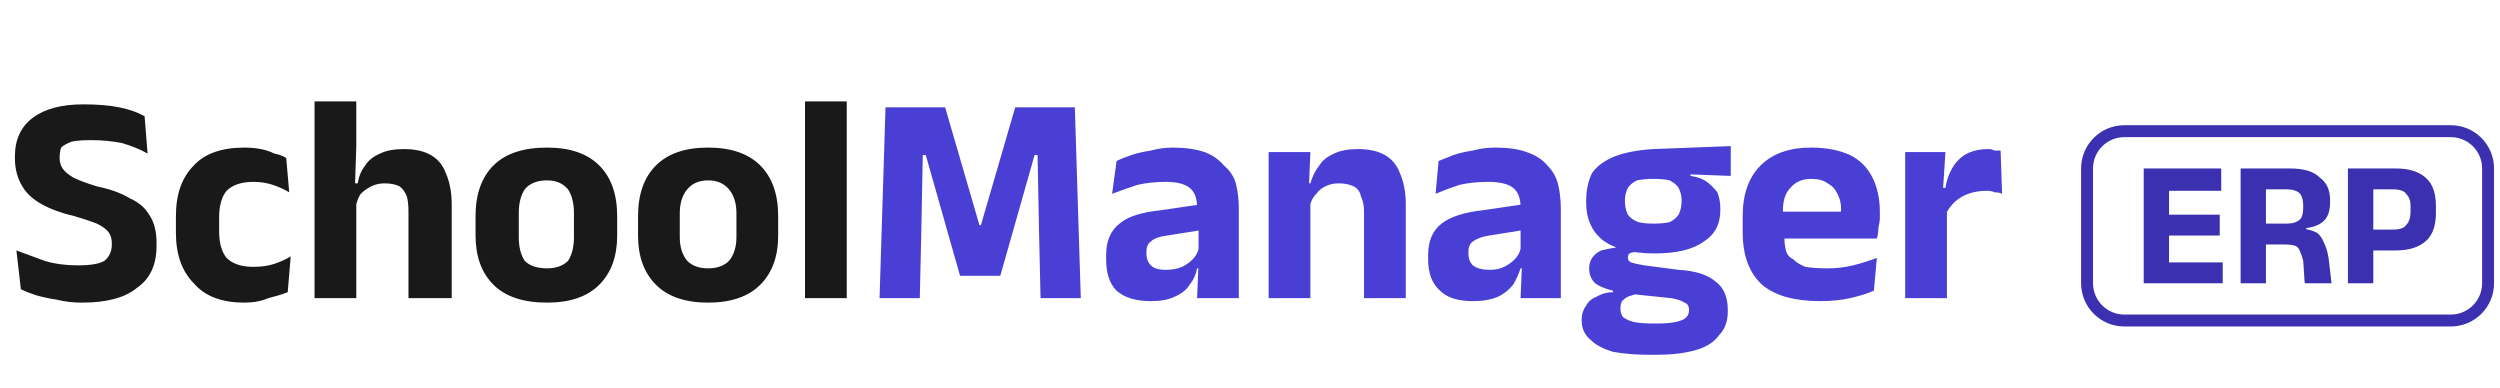
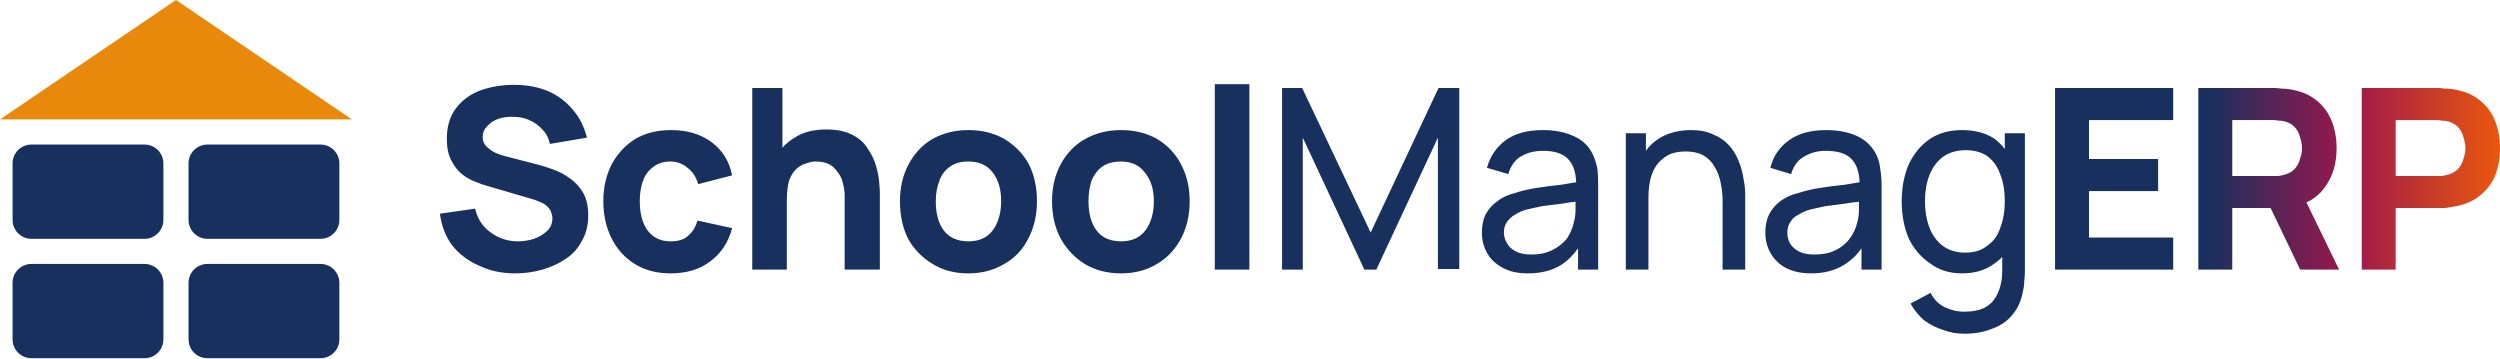
- <svg xmlns="http://www.w3.org/2000/svg" viewBox="-4 0 1677 260" role="img" aria-label="SchoolManager ERP">
-   <path fill="#191919" d="m51 203q-9 0-17-2-7-1-14-3-6-2-10-4l-3-26q8 3 19 7 10 3 22 3 13 0 18-3 5-4 5-11l0-1q0-4-2-7-2-3-8-6-5-2-15-5-13-3-22-8-9-5-13-12-5-8-5-19l0-1q0-17 12-26 12-9 34-9 14 0 24 2 10 2 17 6l2 25q-7-4-17-7-10-2-21-2-8 0-13 1-5 2-7 4-1 3-1 7l0 0q0 4 2 7 2 3 7 6 6 3 16 6 14 3 22 8 9 4 13 11 5 7 5 19l0 2q0 19-13 28-12 10-37 10zm109 0q-23 0-34-13-12-12-12-34l0-11q0-22 12-34 11-12 34-12 6 0 11 1 5 1 9 3 5 1 8 3l2 23q-5-3-11-5-6-2-13-2-12 0-18 6-5 6-5 18l0 9q0 12 5 18 6 6 18 6 8 0 14-2 6-2 11-5l-2 24q-5 2-13 4-7 3-16 3zm110-3l0-58q0-6-1-10-2-5-5-7-4-2-10-2-5 0-9 2-4 2-7 5-2 3-3 7l-6-14 7 0q1-7 5-12 3-5 10-8 6-3 16-3 11 0 18 4 7 4 10 12 4 9 4 21l0 63zm-63 0l0-132 28 0 0 30-1 31 1 2 0 69zm156 3q-24 0-36-12-12-12-12-33l0-13q0-22 12-34 12-12 36-12 23 0 35 12 12 12 12 34l0 13q0 21-12 33-12 12-35 12zm0-23q9 0 14-5 4-6 4-16l0-16q0-10-4-16-5-6-14-6-10 0-15 6-4 6-4 16l0 16q0 10 4 16 5 5 15 5zm108 23q-23 0-35-12-12-12-12-33l0-13q0-22 12-34 12-12 35-12 23 0 35 12 12 12 12 34l0 13q0 21-12 33-12 12-35 12zm0-23q9 0 14-5 5-6 5-16l0-16q0-10-5-16-5-6-14-6-9 0-14 6-5 6-5 16l0 16q0 10 5 16 5 5 14 5zm65 20l0-132 28 0 0 132z" />
-   <path fill="#4a3fd4" d="m586 200l4-128 40 0 23 79 1 0 23-79 40 0 4 128-27 0-1-44-1-52-2 0-23 81-27 0-23-81-2 0-1 52-1 44zm213 0l1-24 0-2 0-31-1-4q0-9-5-13-5-4-16-4-10 0-19 2-9 3-17 6l3-22q4-2 10-4 6-2 13-3 7-2 15-2 12 0 21 3 8 3 13 9 6 5 8 12 2 8 2 17l0 60zm-31 2q-15 0-23-7-7-7-7-21l0-3q0-14 9-21 8-7 28-9l27-4 2 17-25 4q-8 1-11 4-3 2-3 7l0 1q0 5 3 8 3 3 10 3 6 0 11-2 4-2 7-5 3-3 4-7l4 13-5 0q-1 6-5 11-3 5-10 8-6 3-16 3zm143-2l0-58q0-6-2-10-1-5-5-7-4-2-10-2-5 0-9 2-4 2-6 5-3 3-4 7l-5-14 5 0q2-7 6-12 3-5 10-8 6-3 16-3 11 0 18 4 7 4 10 12 4 9 4 21l0 63zm-64 0l0-98 28 0-1 24 1 3 0 71zm169 0l1-24-1-2 0-31 0-4q0-9-5-13-5-4-17-4-10 0-19 2-9 3-16 6l2-22q5-2 10-4 6-2 13-3 7-2 15-2 13 0 21 3 9 3 14 9 5 5 7 12 2 8 2 17l0 60zm-32 2q-15 0-22-7-8-7-8-21l0-3q0-14 9-21 9-7 28-9l27-4 2 17-25 4q-7 1-11 4-3 2-3 7l0 1q0 5 3 8 4 3 11 3 6 0 10-2 4-2 7-5 3-3 4-7l4 13-4 0q-2 6-5 11-4 5-10 8-7 3-17 3zm122-32q-23 0-35-9-11-9-11-25l0-1q0-11 4-19 5-7 15-11 10-4 26-5l52-2 0 20-27-1 0 1q7 1 11 4 4 3 7 7 2 5 2 11l0 1q0 14-11 21-11 8-33 8zm-1 47l3 0q7 0 12-1 5-1 7-3 2-2 2-5l0 0q0-4-3-5-3-2-9-3l-29-3 6 0q-3 1-6 2-2 1-4 3-1 2-1 5l0 0q0 4 2 6 3 2 7 3 5 1 13 1zm-2 21q-14 0-25-2-10-3-15-8-6-5-6-13l0-1q0-5 3-9 2-4 7-6 5-3 11-3l0-1q-8-2-12-5-4-4-4-10l0 0q0-4 2-7 2-3 6-5 4-1 10-2l0-3 22 6-7 0q-4 0-6 1-1 1-1 3l0 0q0 2 2 3 3 1 9 2l23 3q17 1 25 8 8 6 8 19l0 1q0 10-6 16-5 7-16 10-11 3-26 3zm2-88q7 0 11-1 4-2 6-5 2-4 2-9l0-1q0-4-2-8-2-3-6-5-4-1-11-1l0 0q-6 0-11 1-4 2-6 5-2 4-2 8l0 1q0 5 2 9 2 3 7 5 4 1 10 1zm112 52q-26 0-39-11-13-12-13-35l0-11q0-22 12-34 12-12 34-12 15 0 26 5 10 5 15 15 5 10 5 23l0 4q0 3-1 7 0 4-1 7l-25 0q0-5 0-10 1-5 1-10 0-6-3-11-2-4-6-6-4-3-11-3-9 0-14 6-5 5-5 15l0 9 1 3 0 7q0 4 1 8 1 4 5 6 3 3 8 5 6 1 15 1 9 0 17-2 8-2 16-5l-2 22q-7 3-16 5-9 2-20 2zm-37-42l0-18 70 0 0 18zm121-16l-7-18 7 0q2-12 9-19 7-7 20-7 2 0 4 1 2 0 4 0l1 29q-2-1-5-1-2-1-5-1-10 0-17 4-7 4-11 12zm-27 56l0-98 27 0-2 31 3 0 0 67z" />
-   <rect x="1396" y="88" width="269" height="127" rx="25" fill="none" stroke="#3a30b0" stroke-width="8" />
-   <path fill="#3a30b0" d="m1434 190l0-77 17 0 0 77zm5 0l0-14 48 0 0 14zm5-32l0-14 41 0 0 14zm-5-30l0-15 47 0 0 15zm103 62l-1-15q-1-4-2-6-1-3-3-4-3-1-7-1l-18 0 0-14 19 0q6 0 9-3 2-2 2-8l0-1q0-5-2-8-3-3-9-3l-19 0 0-14 21 0q14 0 20 6 7 5 7 15l0 2q0 8-4 12-4 4-12 5l0 3-4-3q7 1 11 3 3 2 5 7 2 4 3 10l2 17zm-43 0l0-77 17 0 0 42 0 7 0 28zm84-22l0-14 18 0q7 0 9-3 3-3 3-9l0-4q0-5-3-8-2-3-9-3l-19 0 0-14 21 0q14 0 21 7 6 6 6 18l0 5q0 12-6 18-7 7-21 7zm-12 22l0-77 17 0 0 45 0 7 0 25z" />
+ <svg xmlns="http://www.w3.org/2000/svg" viewBox="0 0 397.8 57" role="img" aria-label="SchoolManagERP">
+   <defs>
+     <linearGradient id="erp" gradientUnits="userSpaceOnUse" x1="327.0" y1="0" x2="397.8" y2="0">
+       <stop offset="0" stop-color="#17305E" />
+       <stop offset=".34" stop-color="#17305E" />
+       <stop offset=".66" stop-color="#9D174D" />
+       <stop offset="1" stop-color="#EA580C" />
+     </linearGradient>
+   </defs>
+   <path fill="#E8890C" d="M0 19L28 0L56 19Z" />
+   <path fill="#17305E" d="M5 23h18a3 3 0 0 1 3 3v9a3 3 0 0 1-3 3h-18a3 3 0 0 1-3-3v-9a3 3 0 0 1 3-3zM33 23h18a3 3 0 0 1 3 3v9a3 3 0 0 1-3 3h-18a3 3 0 0 1-3-3v-9a3 3 0 0 1 3-3zM5 42h18a3 3 0 0 1 3 3v9a3 3 0 0 1-3 3h-18a3 3 0 0 1-3-3v-9a3 3 0 0 1 3-3zM33 42h18a3 3 0 0 1 3 3v9a3 3 0 0 1-3 3h-18a3 3 0 0 1-3-3v-9a3 3 0 0 1 3-3z" />
+   <path fill="#17305E" d="M82.0 43.5Q78.8 43.5 76.3 42.3Q73.7 41.2 72.0 39.1Q70.4 37.0 70.0 34.0L75.6 33.2Q76.2 35.7 78.1 37.0Q80.0 38.4 82.4 38.4Q83.7 38.4 85.0 38.0Q86.3 37.5 87.1 36.7Q87.9 35.9 87.9 34.7Q87.9 34.3 87.7 33.8Q87.6 33.4 87.3 33.1Q87.0 32.7 86.5 32.4Q85.9 32.1 85.1 31.8L77.6 29.6Q76.8 29.4 75.6 28.9Q74.5 28.5 73.5 27.7Q72.5 26.9 71.8 25.5Q71.1 24.2 71.1 22.1Q71.1 19.2 72.5 17.3Q74.0 15.3 76.4 14.4Q78.9 13.5 81.8 13.5Q84.8 13.5 87.2 14.5Q89.5 15.5 91.1 17.4Q92.7 19.2 93.4 21.9L87.5 22.9Q87.2 21.5 86.3 20.6Q85.4 19.6 84.2 19.1Q83.1 18.6 81.8 18.6Q80.5 18.5 79.3 18.9Q78.2 19.3 77.5 20.1Q76.8 20.8 76.8 21.8Q76.8 22.7 77.4 23.3Q78.0 23.9 78.8 24.3Q79.7 24.7 80.6 24.9L85.6 26.2Q86.8 26.5 88.1 27.0Q89.5 27.5 90.7 28.4Q92.0 29.3 92.8 30.7Q93.6 32.1 93.6 34.3Q93.6 36.6 92.6 38.3Q91.7 40.1 90.0 41.2Q88.4 42.3 86.3 42.9Q84.2 43.5 82.0 43.5ZM106.7 43.5Q103.4 43.5 101.0 42.0Q98.6 40.5 97.3 37.9Q96.0 35.3 96.0 32.0Q96.0 28.8 97.3 26.2Q98.7 23.6 101.1 22.1Q103.5 20.7 106.8 20.7Q110.6 20.7 113.2 22.6Q115.8 24.5 116.5 27.9L111.1 29.3Q110.6 27.6 109.4 26.7Q108.2 25.7 106.7 25.7Q105.0 25.7 103.9 26.6Q102.8 27.4 102.3 28.8Q101.8 30.2 101.8 32.0Q101.8 34.9 103.0 36.6Q104.3 38.4 106.7 38.4Q108.6 38.4 109.5 37.5Q110.5 36.7 111.0 35.1L116.5 36.3Q115.6 39.7 113.0 41.6Q110.5 43.5 106.7 43.5ZM134.4 42.9V32.6Q134.4 31.9 134.4 30.8Q134.3 29.6 133.9 28.4Q133.4 27.3 132.5 26.5Q131.5 25.7 129.8 25.7Q129.1 25.7 128.3 26.0Q127.5 26.2 126.8 26.8Q126.1 27.4 125.6 28.6Q125.2 29.9 125.2 31.9V42.9H119.7V14.0H124.5V23.5Q125.3 22.6 126.3 22.0Q128.3 20.6 131.5 20.6Q134.1 20.6 135.7 21.5Q137.3 22.3 138.1 23.7Q139.0 25.0 139.4 26.4Q139.8 27.8 139.9 29.0Q140.0 30.2 140.0 30.7V42.9ZM154.1 43.5Q150.8 43.5 148.4 42.0Q145.9 40.5 144.5 38.0Q143.2 35.4 143.2 32.0Q143.2 28.7 144.6 26.1Q146.0 23.5 148.4 22.1Q150.9 20.7 154.1 20.7Q157.3 20.7 159.8 22.1Q162.3 23.6 163.7 26.1Q165.0 28.7 165.0 32.0Q165.0 35.4 163.6 38.0Q162.3 40.6 159.8 42.0Q157.3 43.5 154.1 43.5ZM154.1 38.4Q156.7 38.4 158.0 36.6Q159.3 34.8 159.3 32.0Q159.3 29.2 158.0 27.5Q156.7 25.7 154.1 25.7Q152.3 25.7 151.2 26.5Q150.0 27.3 149.5 28.7Q148.9 30.2 148.9 32.0Q148.9 35.0 150.2 36.7Q151.5 38.4 154.1 38.4ZM178.4 43.5Q175.1 43.5 172.6 42.0Q170.2 40.5 168.8 38.0Q167.4 35.4 167.4 32.0Q167.4 28.7 168.8 26.1Q170.2 23.5 172.7 22.1Q175.2 20.7 178.4 20.7Q181.6 20.7 184.1 22.1Q186.6 23.6 187.9 26.1Q189.3 28.7 189.3 32.0Q189.3 35.4 187.9 38.0Q186.5 40.6 184.1 42.0Q181.6 43.5 178.4 43.5ZM178.4 38.4Q181.0 38.4 182.3 36.6Q183.6 34.8 183.6 32.0Q183.6 29.2 182.2 27.5Q180.9 25.7 178.4 25.7Q176.6 25.7 175.4 26.5Q174.3 27.3 173.7 28.7Q173.2 30.2 173.2 32.0Q173.2 35.0 174.5 36.7Q175.8 38.4 178.4 38.4ZM193.3 42.9V13.4H198.8V42.9ZM204.0 42.9V14.0H207.2L218.1 37.0L228.9 14.0H232.2V42.8H228.8V21.9L219.0 42.9H217.1L207.3 21.9V42.9ZM243.1 43.5Q240.7 43.5 239.1 42.6Q237.4 41.7 236.6 40.2Q235.8 38.8 235.8 37.0Q235.8 35.3 236.4 34.1Q237.1 32.8 238.3 32.0Q239.4 31.1 241.1 30.7Q242.6 30.2 244.5 29.9Q246.4 29.6 248.4 29.4Q249.6 29.2 250.8 29.0Q250.7 26.6 249.6 25.4Q248.4 24.0 245.5 24.0Q243.5 24.0 242.0 24.9Q240.6 25.7 240.0 27.7L236.6 26.7Q237.4 23.9 239.6 22.3Q241.8 20.7 245.5 20.7Q248.4 20.7 250.5 21.7Q252.7 22.7 253.6 24.9Q254.0 25.9 254.2 27.0Q254.3 28.2 254.3 29.5V42.9H251.1V39.5Q250.0 41.1 248.5 42.1Q246.3 43.5 243.1 43.5ZM243.7 40.5Q245.6 40.5 247.0 39.8Q248.4 39.1 249.3 38.0Q250.1 36.8 250.4 35.5Q250.7 34.5 250.7 33.3Q250.7 32.6 250.7 32.1Q249.6 32.2 248.6 32.4Q246.9 32.6 245.4 32.8Q243.9 33.1 242.7 33.4Q241.8 33.7 241.0 34.2Q240.3 34.6 239.8 35.3Q239.3 36.0 239.3 37.0Q239.3 37.9 239.8 38.7Q240.2 39.5 241.2 40.0Q242.1 40.5 243.7 40.5ZM274.1 42.9V32.0Q274.1 30.5 273.8 29.1Q273.5 27.6 272.8 26.5Q272.2 25.4 271.0 24.7Q269.9 24.1 268.2 24.1Q266.9 24.1 265.8 24.5Q264.7 25.0 263.9 25.9Q263.1 26.8 262.7 28.2Q262.3 29.6 262.3 31.5V42.9H258.7V21.2H261.9V24.0Q262.8 22.7 264.2 21.9Q266.3 20.7 269.1 20.7Q271.2 20.7 272.6 21.4Q274.1 22.0 275.1 23.1Q276.1 24.2 276.6 25.5Q277.2 26.9 277.4 28.3Q277.7 29.7 277.7 30.9V42.9ZM288.2 43.5Q285.8 43.5 284.1 42.6Q282.5 41.7 281.7 40.2Q280.9 38.8 280.9 37.0Q280.9 35.3 281.5 34.1Q282.2 32.8 283.3 32.0Q284.5 31.1 286.2 30.7Q287.7 30.2 289.6 29.9Q291.5 29.6 293.5 29.4Q294.7 29.2 295.9 29.0Q295.8 26.6 294.7 25.4Q293.5 24.0 290.5 24.0Q288.6 24.0 287.1 24.9Q285.6 25.7 285.0 27.7L281.7 26.7Q282.4 23.9 284.7 22.3Q286.9 20.7 290.6 20.7Q293.5 20.7 295.6 21.7Q297.7 22.7 298.7 24.9Q299.1 25.9 299.2 27.0Q299.4 28.2 299.4 29.5V42.9H296.2V39.5Q295.1 41.1 293.5 42.1Q291.3 43.5 288.2 43.5ZM288.7 40.5Q290.7 40.5 292.1 39.8Q293.5 39.1 294.3 38.0Q295.2 36.8 295.5 35.5Q295.8 34.5 295.8 33.3Q295.8 32.6 295.8 32.1Q294.7 32.2 293.6 32.4Q292.0 32.6 290.5 32.8Q289.0 33.1 287.8 33.4Q286.9 33.7 286.1 34.2Q285.3 34.6 284.9 35.3Q284.4 36.0 284.4 37.0Q284.4 37.9 284.8 38.7Q285.3 39.5 286.2 40.0Q287.2 40.5 288.7 40.5ZM312.5 53.1Q310.8 53.1 309.2 52.5Q307.6 52.0 306.2 51.0Q304.9 49.9 304.0 48.3L307.2 46.6Q308.0 48.2 309.5 48.9Q311.0 49.6 312.5 49.6Q314.6 49.6 315.9 48.9Q317.3 48.1 317.9 46.6Q318.6 45.1 318.6 43.0V40.9Q318.0 41.5 317.4 41.9Q315.3 43.5 312.2 43.5Q309.2 43.5 307.1 41.9Q304.9 40.4 303.7 37.9Q302.6 35.3 302.6 32.0Q302.6 28.8 303.7 26.2Q304.9 23.6 307.1 22.1Q309.2 20.7 312.2 20.7Q315.3 20.7 317.4 22.1Q318.3 22.8 319.0 23.7V21.2H322.2V43.0Q322.2 43.9 322.1 44.7Q322.1 45.5 321.9 46.3Q321.5 48.6 320.2 50.1Q319.0 51.6 317.0 52.3Q315.1 53.1 312.5 53.1ZM312.7 40.2Q314.9 40.2 316.2 39.1Q317.7 38.1 318.3 36.2Q319.0 34.4 319.0 32.0Q319.0 29.6 318.3 27.8Q317.7 26.0 316.3 24.9Q314.9 23.9 312.8 23.9Q310.6 23.9 309.1 25.0Q307.7 26.1 307.0 27.9Q306.3 29.7 306.3 32.0Q306.3 34.3 307.0 36.2Q307.7 38.0 309.1 39.1Q310.6 40.2 312.7 40.2Z" />
+   <path fill="url(#erp)" d="M327.0 42.9V14.0H345.8V19.1H332.4V25.3H343.4V30.4H332.4V37.8H345.8V42.9ZM349.8 42.9V14.0H361.9Q362.3 14.0 363.0 14.1Q363.8 14.1 364.3 14.2Q366.9 14.6 368.5 15.9Q370.2 17.2 371.0 19.2Q371.8 21.2 371.8 23.6Q371.8 27.2 370.0 29.7Q368.8 31.4 367.0 32.2L372.2 42.9H366.0L361.3 33.1H355.2V42.9ZM355.2 28.0H361.7Q362.1 28.0 362.6 28.0Q363.1 27.9 363.5 27.8Q364.6 27.5 365.2 26.8Q365.8 26.1 366.0 25.2Q366.3 24.4 366.3 23.6Q366.3 22.8 366.0 21.9Q365.8 21.0 365.2 20.3Q364.6 19.6 363.5 19.3Q363.1 19.2 362.6 19.2Q362.1 19.1 361.7 19.1H355.2ZM375.8 42.9V14.0H387.9Q388.3 14.0 389.0 14.1Q389.8 14.1 390.3 14.2Q392.9 14.6 394.5 15.9Q396.2 17.2 397.0 19.2Q397.8 21.2 397.8 23.6Q397.8 26.0 397.0 28.0Q396.2 29.9 394.5 31.2Q392.9 32.5 390.3 32.9Q389.8 33.0 389.0 33.1Q388.3 33.1 387.9 33.1H381.2V42.9ZM381.2 28.0H387.7Q388.1 28.0 388.6 28.0Q389.1 27.9 389.5 27.8Q390.6 27.5 391.2 26.8Q391.8 26.1 392.0 25.2Q392.3 24.4 392.3 23.6Q392.3 22.8 392.0 21.9Q391.8 21.0 391.2 20.3Q390.6 19.6 389.5 19.3Q389.1 19.2 388.6 19.2Q388.1 19.1 387.7 19.1H381.2Z" />
</svg>
